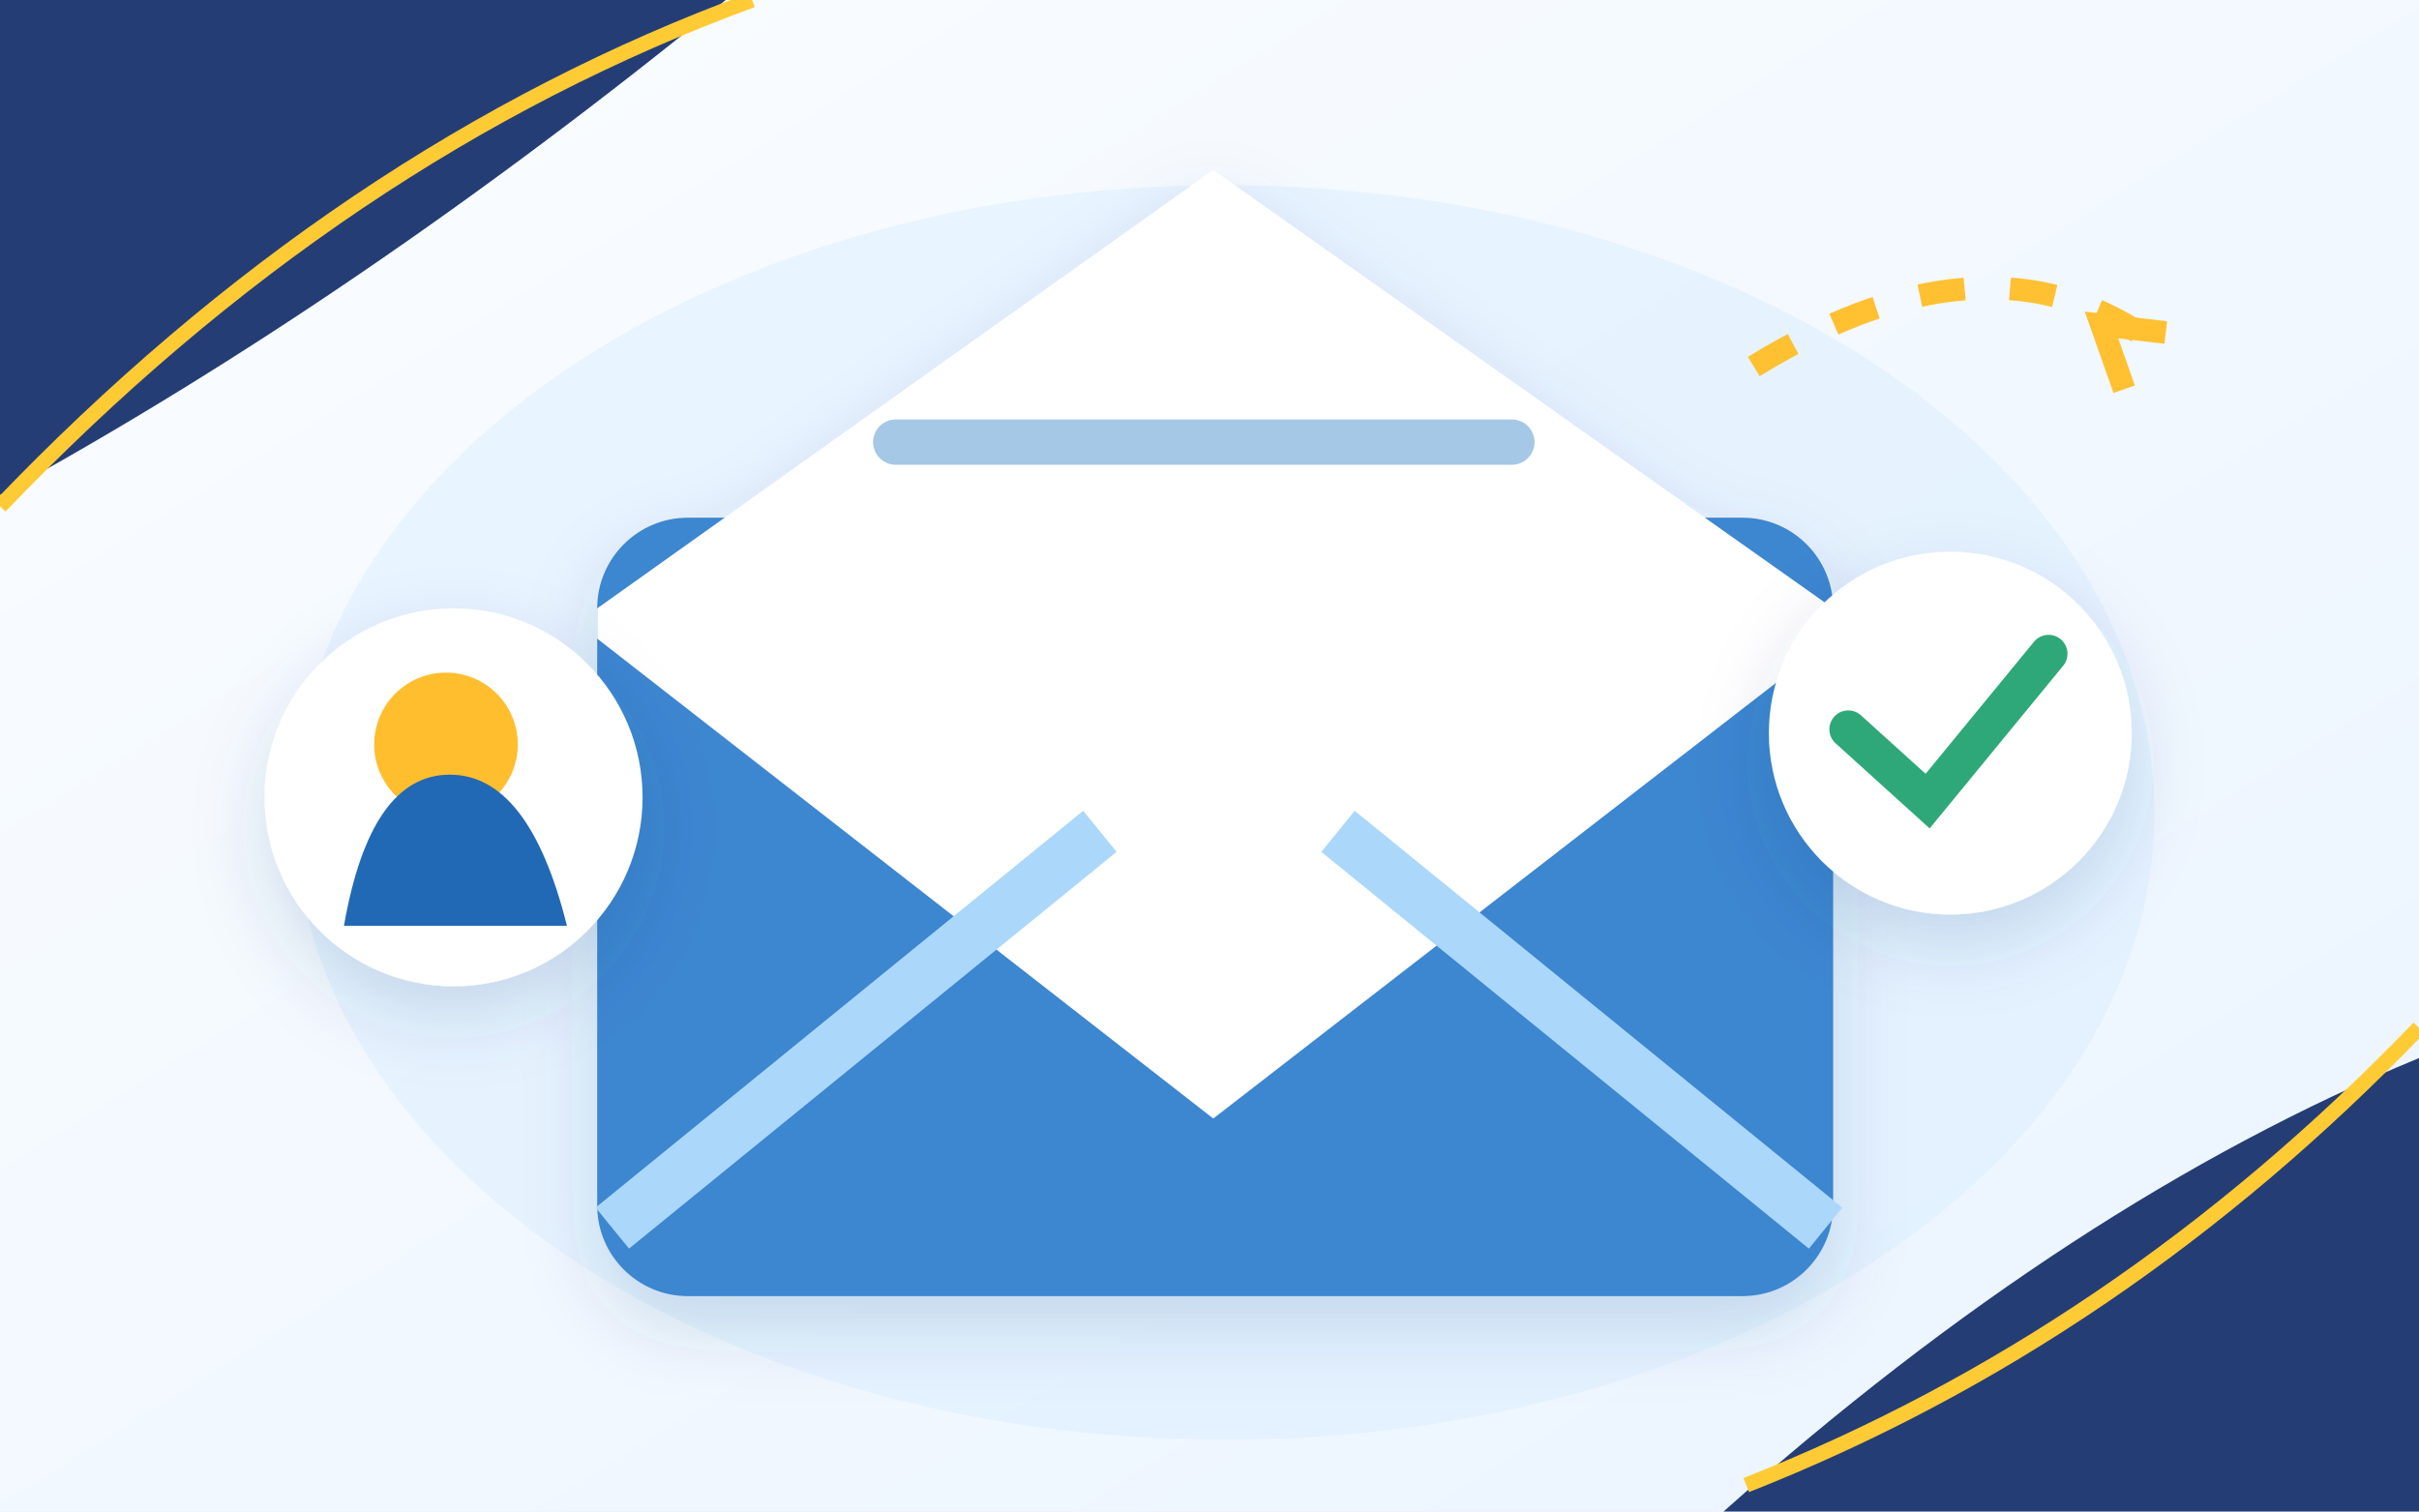
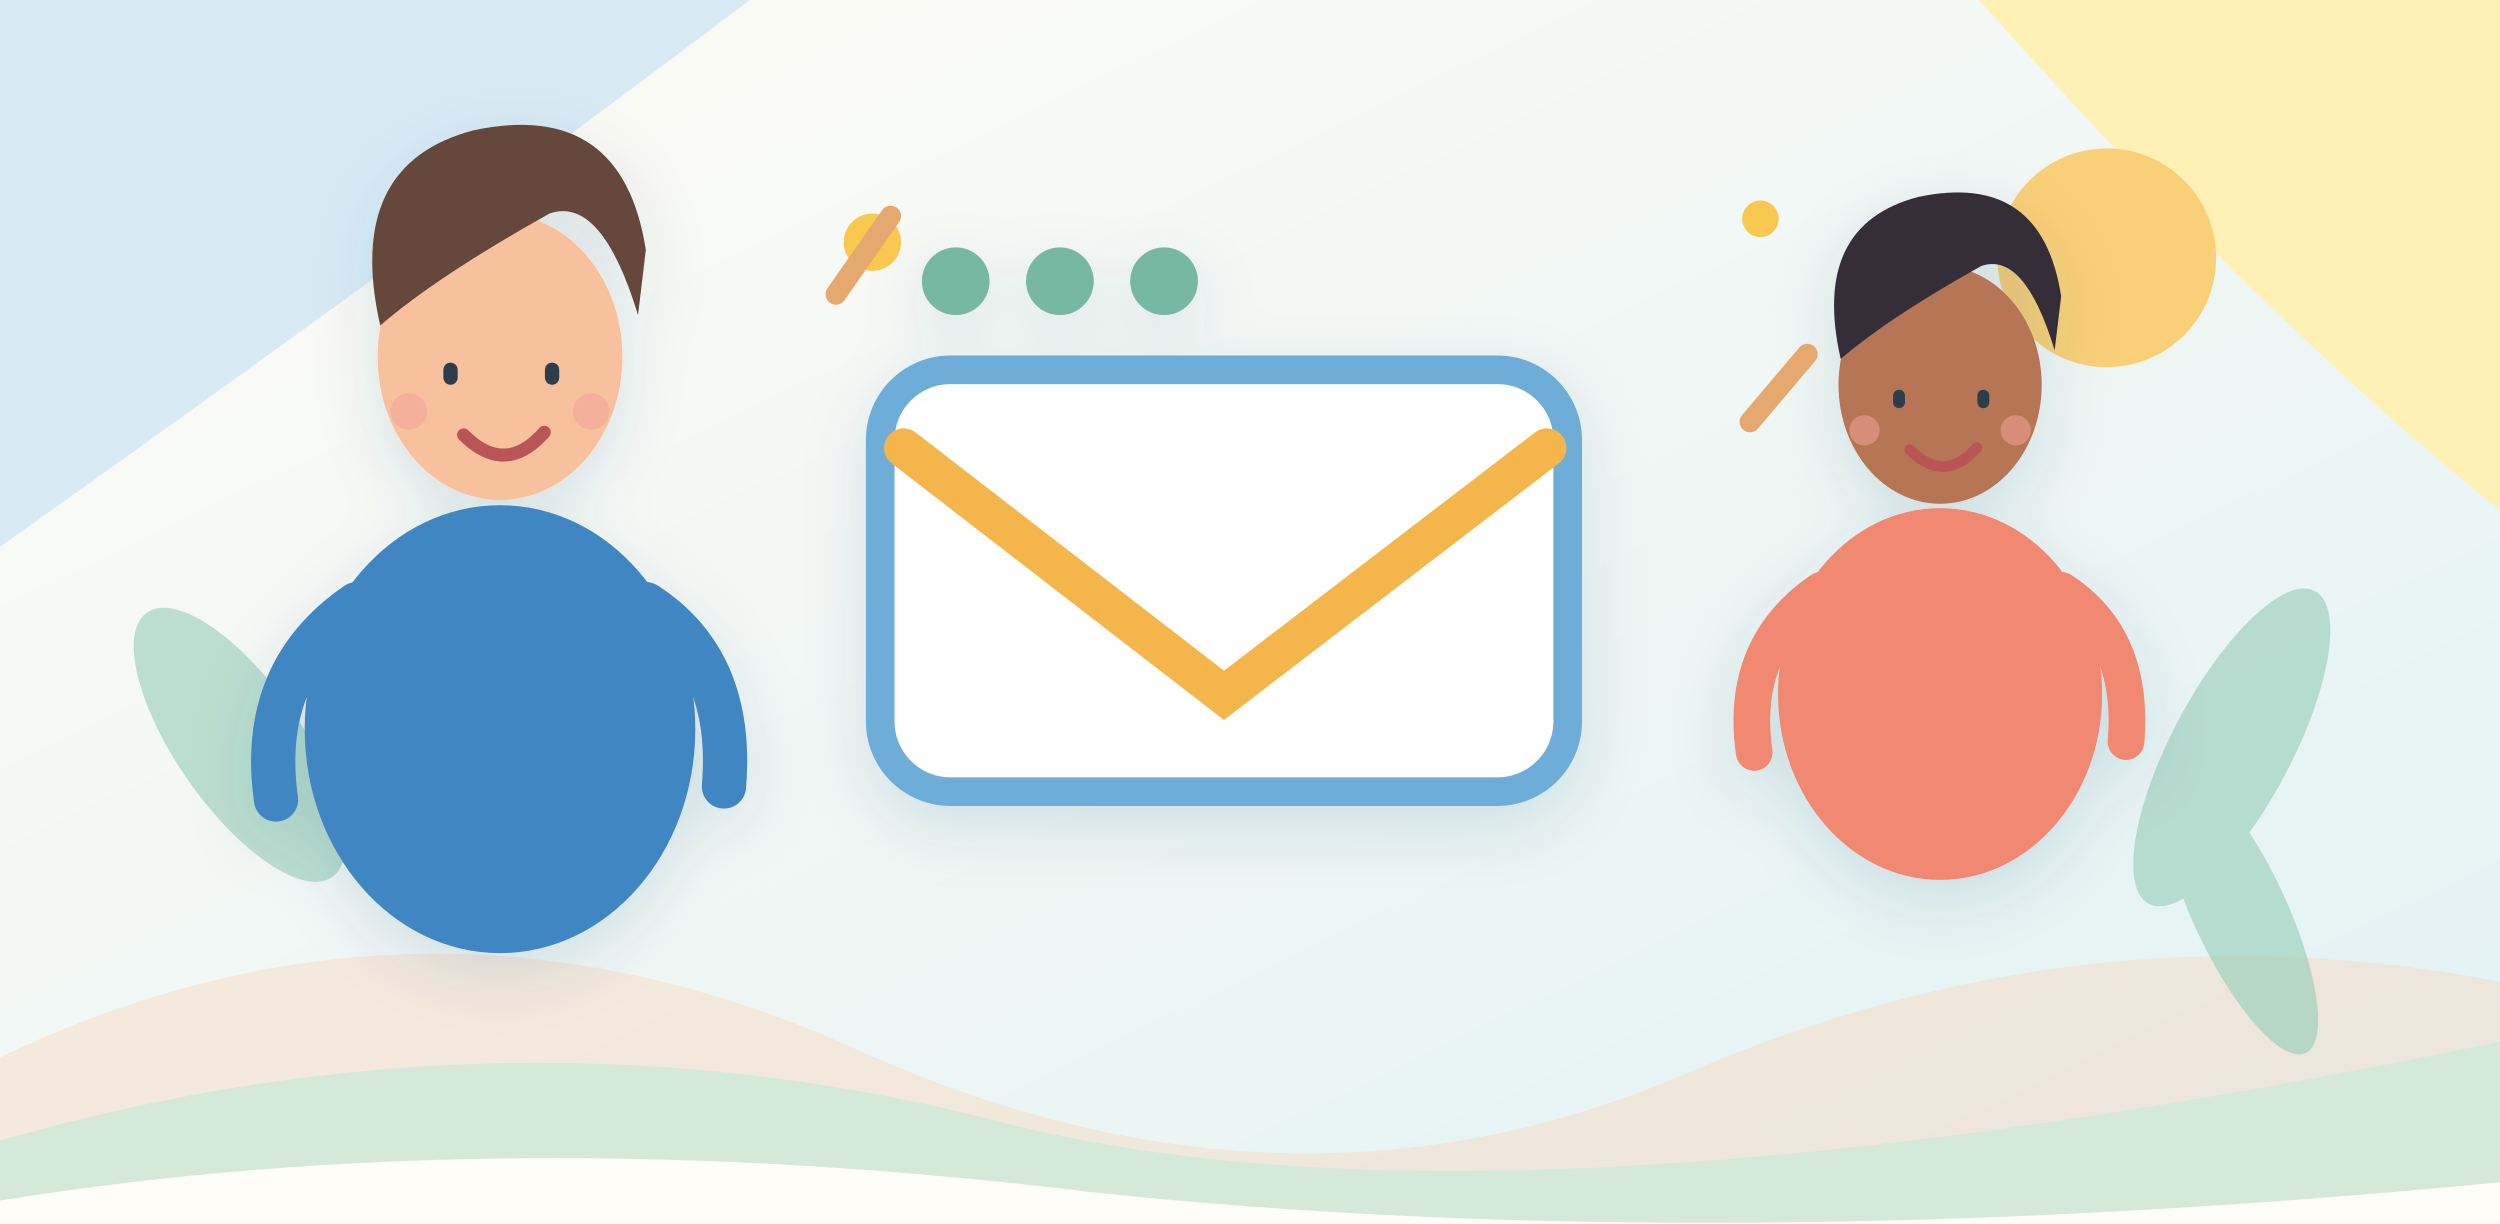
- <svg xmlns="http://www.w3.org/2000/svg" viewBox="0 0 640 400">
+ <svg xmlns="http://www.w3.org/2000/svg" viewBox="0 0 960 470" role="img" aria-label="Ilustração alegre da comunidade escolar">
  <defs>
-     <linearGradient id="b" x1="0" y1="0" x2="1" y2="1">
-       <stop stop-color="#fbfdff" />
-       <stop offset="1" stop-color="#eaf4ff" />
+     <linearGradient id="bg" x2="1" y2="1">
+       <stop stop-color="#FFFCF5" />
+       <stop offset="1" stop-color="#E1F2F4" />
    </linearGradient>
-     <filter id="s" x="-30%" y="-30%" width="160%" height="160%">
-       <feDropShadow dx="0" dy="8" stdDeviation="10" flood-color="#183f7b" flood-opacity=".15" />
+     <filter id="sh">
+       <feDropShadow dx="0" dy="8" stdDeviation="12" flood-color="#1D4978" flood-opacity=".13" />
    </filter>
  </defs>
-   <rect width="640" height="400" fill="url(#b)" />
-   <ellipse cx="324" cy="215" rx="246" ry="166" fill="#d9edff" opacity=".5" />
-   <path d="M0 0h192Q95 79 0 131Z" fill="#253d75" />
-   <path d="M0 134Q90 40 199 0" stroke="#ffcb35" stroke-width="4" fill="none" />
-   <path d="M640 400H456q92-82 184-120Z" fill="#253d75" />
-   <path d="M640 272q-79 82-178 121" stroke="#ffcb35" stroke-width="4" fill="none" />
-   <g filter="url(#s)">
-     <rect x="158" y="137" width="327" height="206" rx="24" fill="#3e86d0" />
-     <path d="m158 169 163 127 164-127v-8l-164-116-163 116z" fill="#fff" />
-     <path d="m162 325 129-105m192 105L354 220" fill="none" stroke="#abd7fa" stroke-width="14" />
-     <path d="M237 117h163" stroke="#a6c8e7" stroke-width="12" stroke-linecap="round" />
+   <rect width="960" height="470" fill="url(#bg)" />
+   <path d="M0 0h288Q169 90 0 210Z" fill="#D8EBF5" />
+   <path d="M960 0H760Q870 124 960 196Z" fill="#FFF0B5" />
+   <circle cx="809" cy="99" r="42" fill="#F9D078" />
+   <path d="M0 406Q163 328 329 403T648 412T960 377V470H0Z" fill="#F9D7BE" opacity=".45" />
+   <path d="M0 438Q195 382 385 431T960 400V470H0Z" fill="#D4E9D8" />
+   <g opacity=".55" fill="#8CC9B1">
+     <ellipse cx="92" cy="286" rx="24" ry="62" transform="rotate(-35 92 286)" />
+     <ellipse cx="857" cy="287" rx="23" ry="68" transform="rotate(28 857 287)" />
+     <ellipse cx="860" cy="350" rx="18" ry="60" transform="rotate(-25 860 350)" />
  </g>
-   <g filter="url(#s)">
-     <circle cx="120" cy="211" r="50" fill="#fff" />
-     <circle cx="118" cy="197" r="19" fill="#ffbe2e" />
-     <path d="M91 245q7-40 28-40t31 40" fill="#2369b5" />
-     <circle cx="516" cy="194" r="48" fill="#fff" />
-     <path d="m489 193 21 19 32-39" fill="none" stroke="#2fa879" stroke-width="10" stroke-linecap="round" />
+   <g filter="url(#sh)">
+     <g transform="translate(192 130) scale(1)">
+       <ellipse cx="0" cy="150" rx="75" ry="86" fill="#3F86C2" />
+       <path d="M-55 102q-38 26-31 75M56 102q34 22 30 70" fill="none" stroke="#3F86C2" stroke-width="17" stroke-linecap="round" />
+       <ellipse cy="7" cx="0" rx="47" ry="55" fill="#F7C19E" />
+       <path d="M-46-5q-14-62 36-75 57-12 66 46l-3 25Q39-55 19-48q-43 24-65 43" fill="#65473A" />
+       <path d="M-19 12v3m39-3v3" fill="none" stroke="#2E3D4C" stroke-width="5.5" stroke-linecap="round" />
+       <path d="M-14 37q16 16 31-1" fill="none" stroke="#B95655" stroke-width="5" stroke-linecap="round" />
+       <circle cx="-35" cy="28" r="7" fill="#F3A298" opacity=".55" />
+       <circle cx="35" cy="28" r="7" fill="#F3A298" opacity=".55" />
+     </g>
+     <g transform="translate(745 142) scale(0.83)">
+       <ellipse cx="0" cy="150" rx="75" ry="86" fill="#F18872" />
+       <path d="M-55 102q-38 26-31 75M56 102q34 22 30 70" fill="none" stroke="#F18872" stroke-width="17" stroke-linecap="round" />
+       <ellipse cy="7" cx="0" rx="47" ry="55" fill="#B67554" />
+       <path d="M-46-5q-14-62 36-75 57-12 66 46l-3 25Q39-55 19-48q-43 24-65 43" fill="#342F39" />
+       <path d="M-19 12v3m39-3v3" fill="none" stroke="#2E3D4C" stroke-width="5.5" stroke-linecap="round" />
+       <path d="M-14 37q16 16 31-1" fill="none" stroke="#B95655" stroke-width="5" stroke-linecap="round" />
+       <circle cx="-35" cy="28" r="7" fill="#F3A298" opacity=".55" />
+       <circle cx="35" cy="28" r="7" fill="#F3A298" opacity=".55" />
+     </g>
+     <g transform="translate(472 220)">
+       <rect x="-134" y="-78" width="264" height="162" rx="27" fill="#fff" stroke="#6EADD8" stroke-width="11" />
+       <path d="m-125-48 123 95 124-95" fill="none" stroke="#F4B64B" stroke-width="15" stroke-linecap="round" />
+       <g fill="#77B8A2">
+         <circle cx="-105" cy="-112" r="13" />
+         <circle cx="-65" cy="-112" r="13" />
+         <circle cx="-25" cy="-112" r="13" />
+       </g>
+     </g>
  </g>
-   <path d="M464 97q65-40 110-3" fill="none" stroke="#ffc132" stroke-width="6" stroke-dasharray="12 12" />
-   <path d="m573 88-17-2 6 17" stroke="#ffc132" stroke-width="6" fill="none" />
+   <g fill="#F8C84F">
+     <circle cx="335" cy="93" r="11" />
+     <circle cx="676" cy="84" r="7" />
+   </g>
+   <path d="M321 113l21-30m330 79 22-26" stroke="#E5A96F" stroke-width="8" stroke-linecap="round" />
+   <path d="M0 461q193-31 421-3 239 25 539-4v16H0Z" fill="#FFFDF8" />
</svg>
